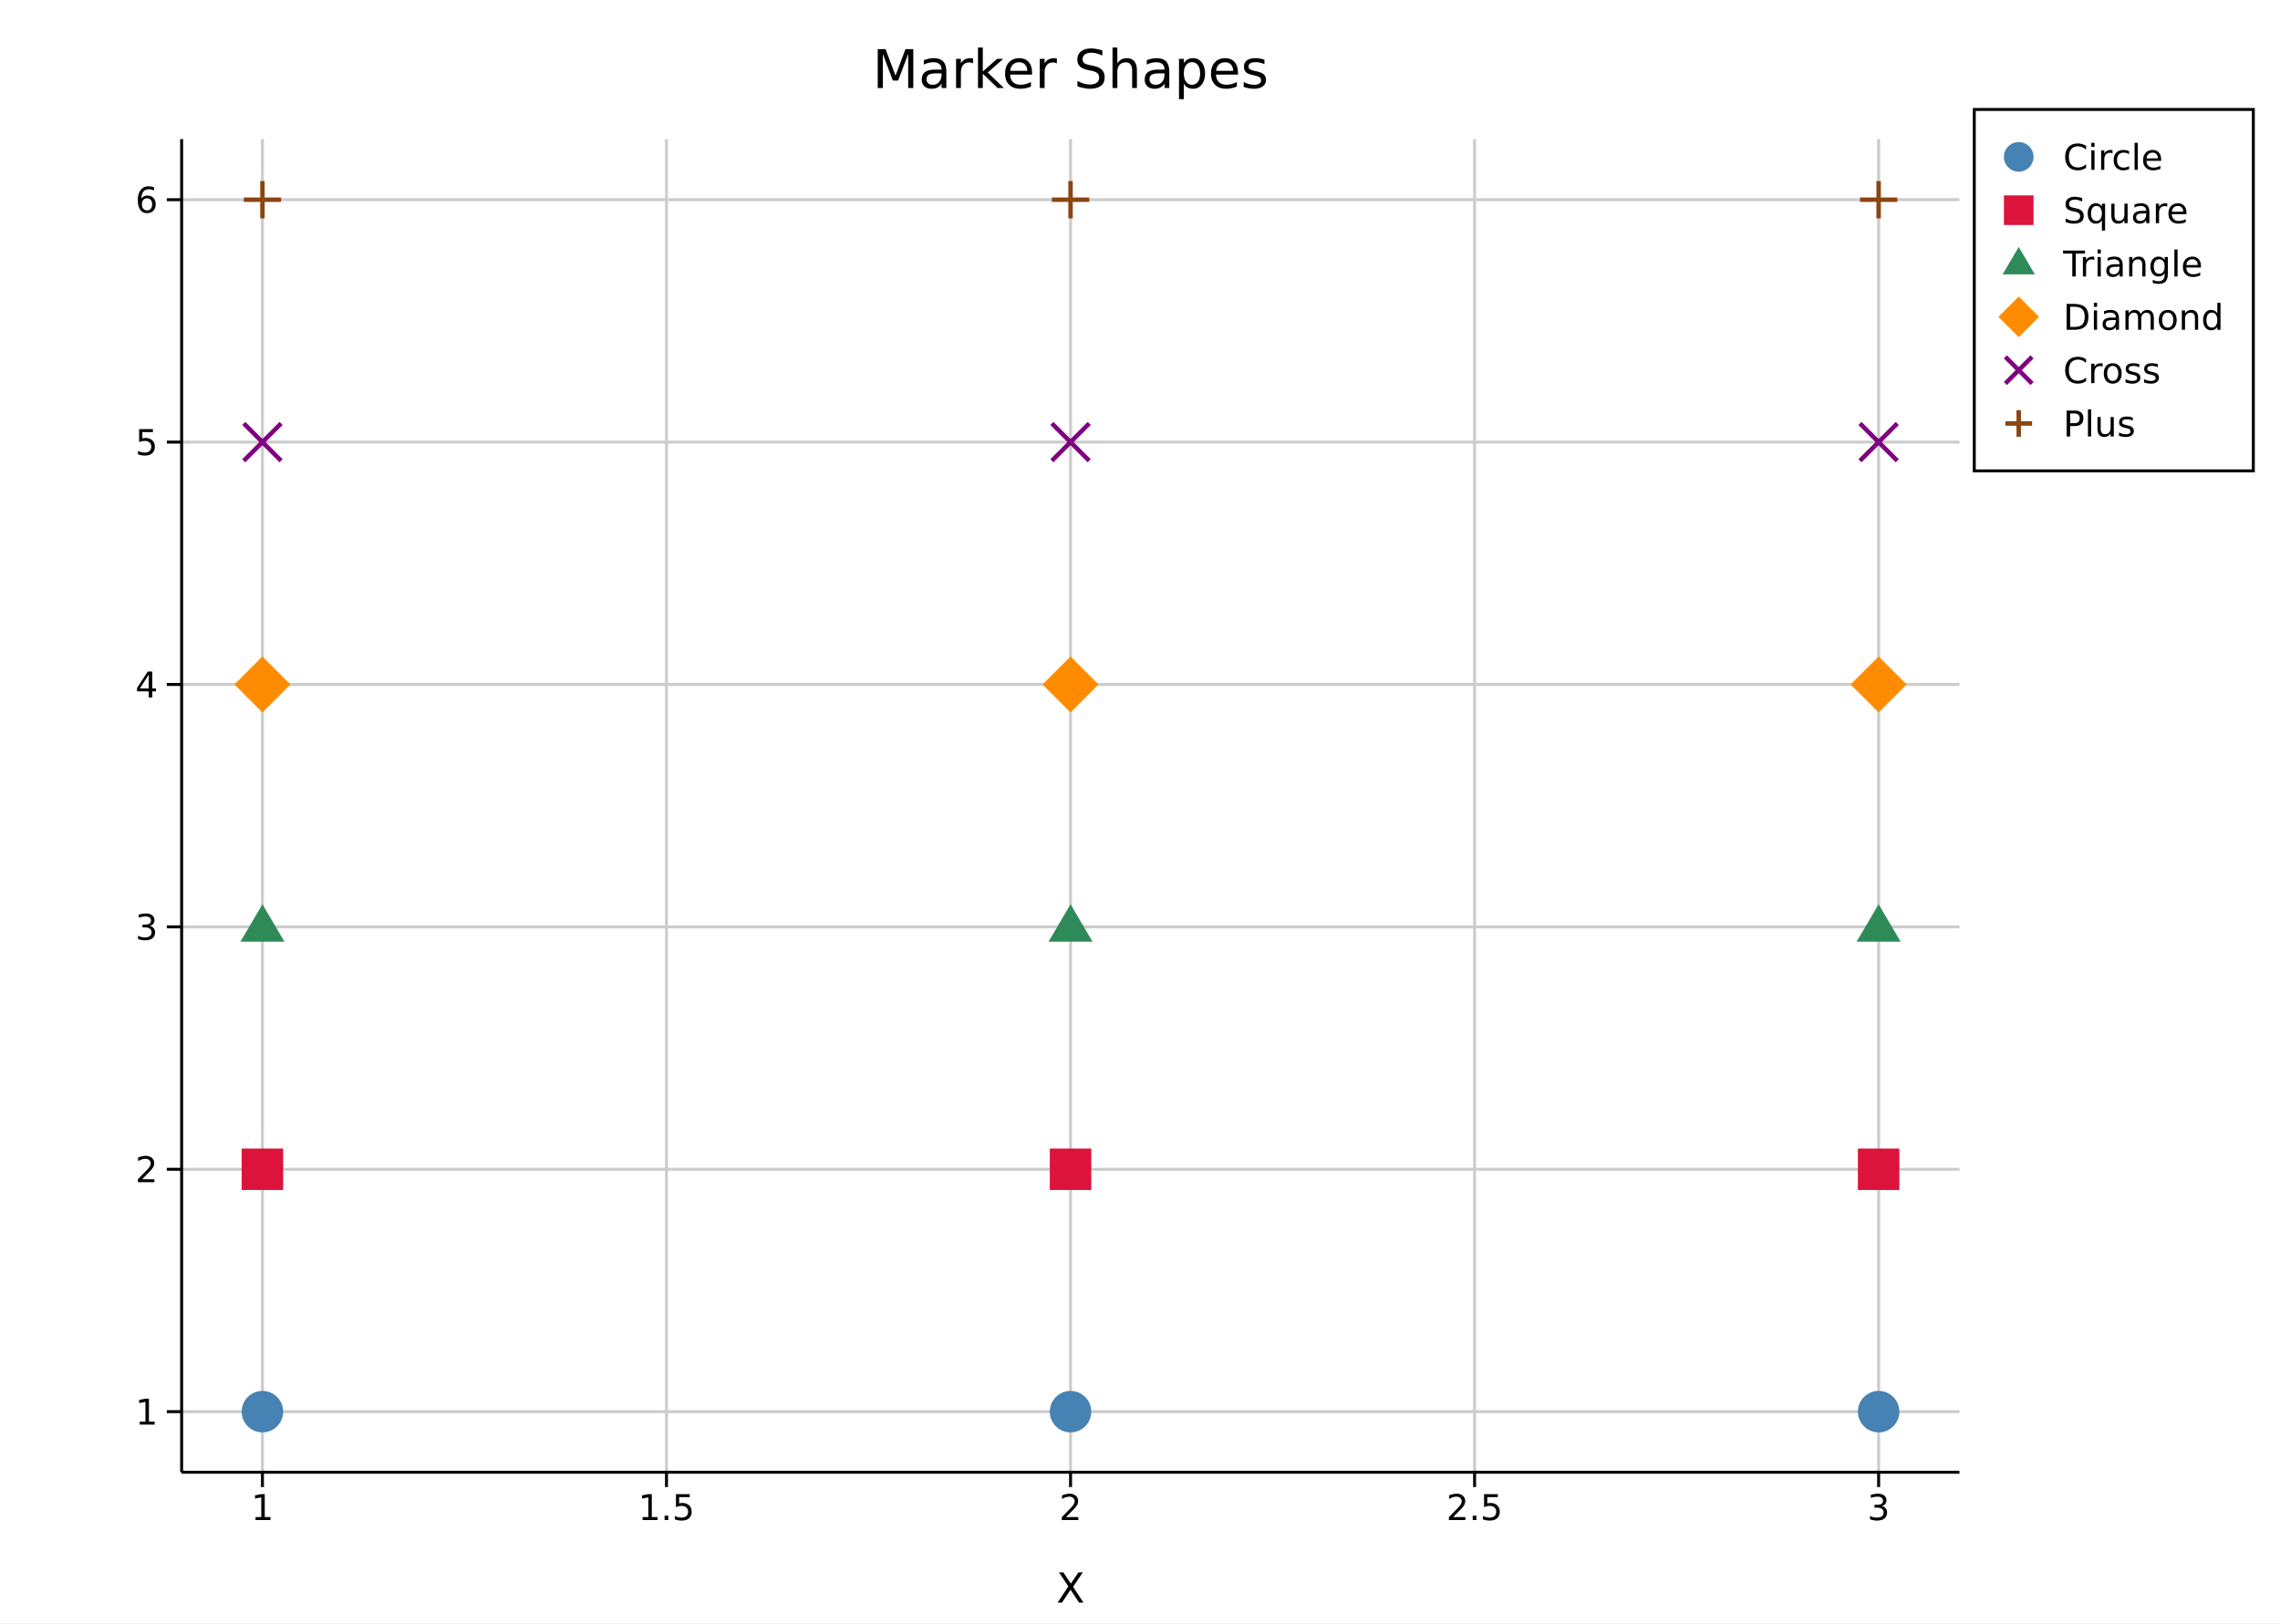
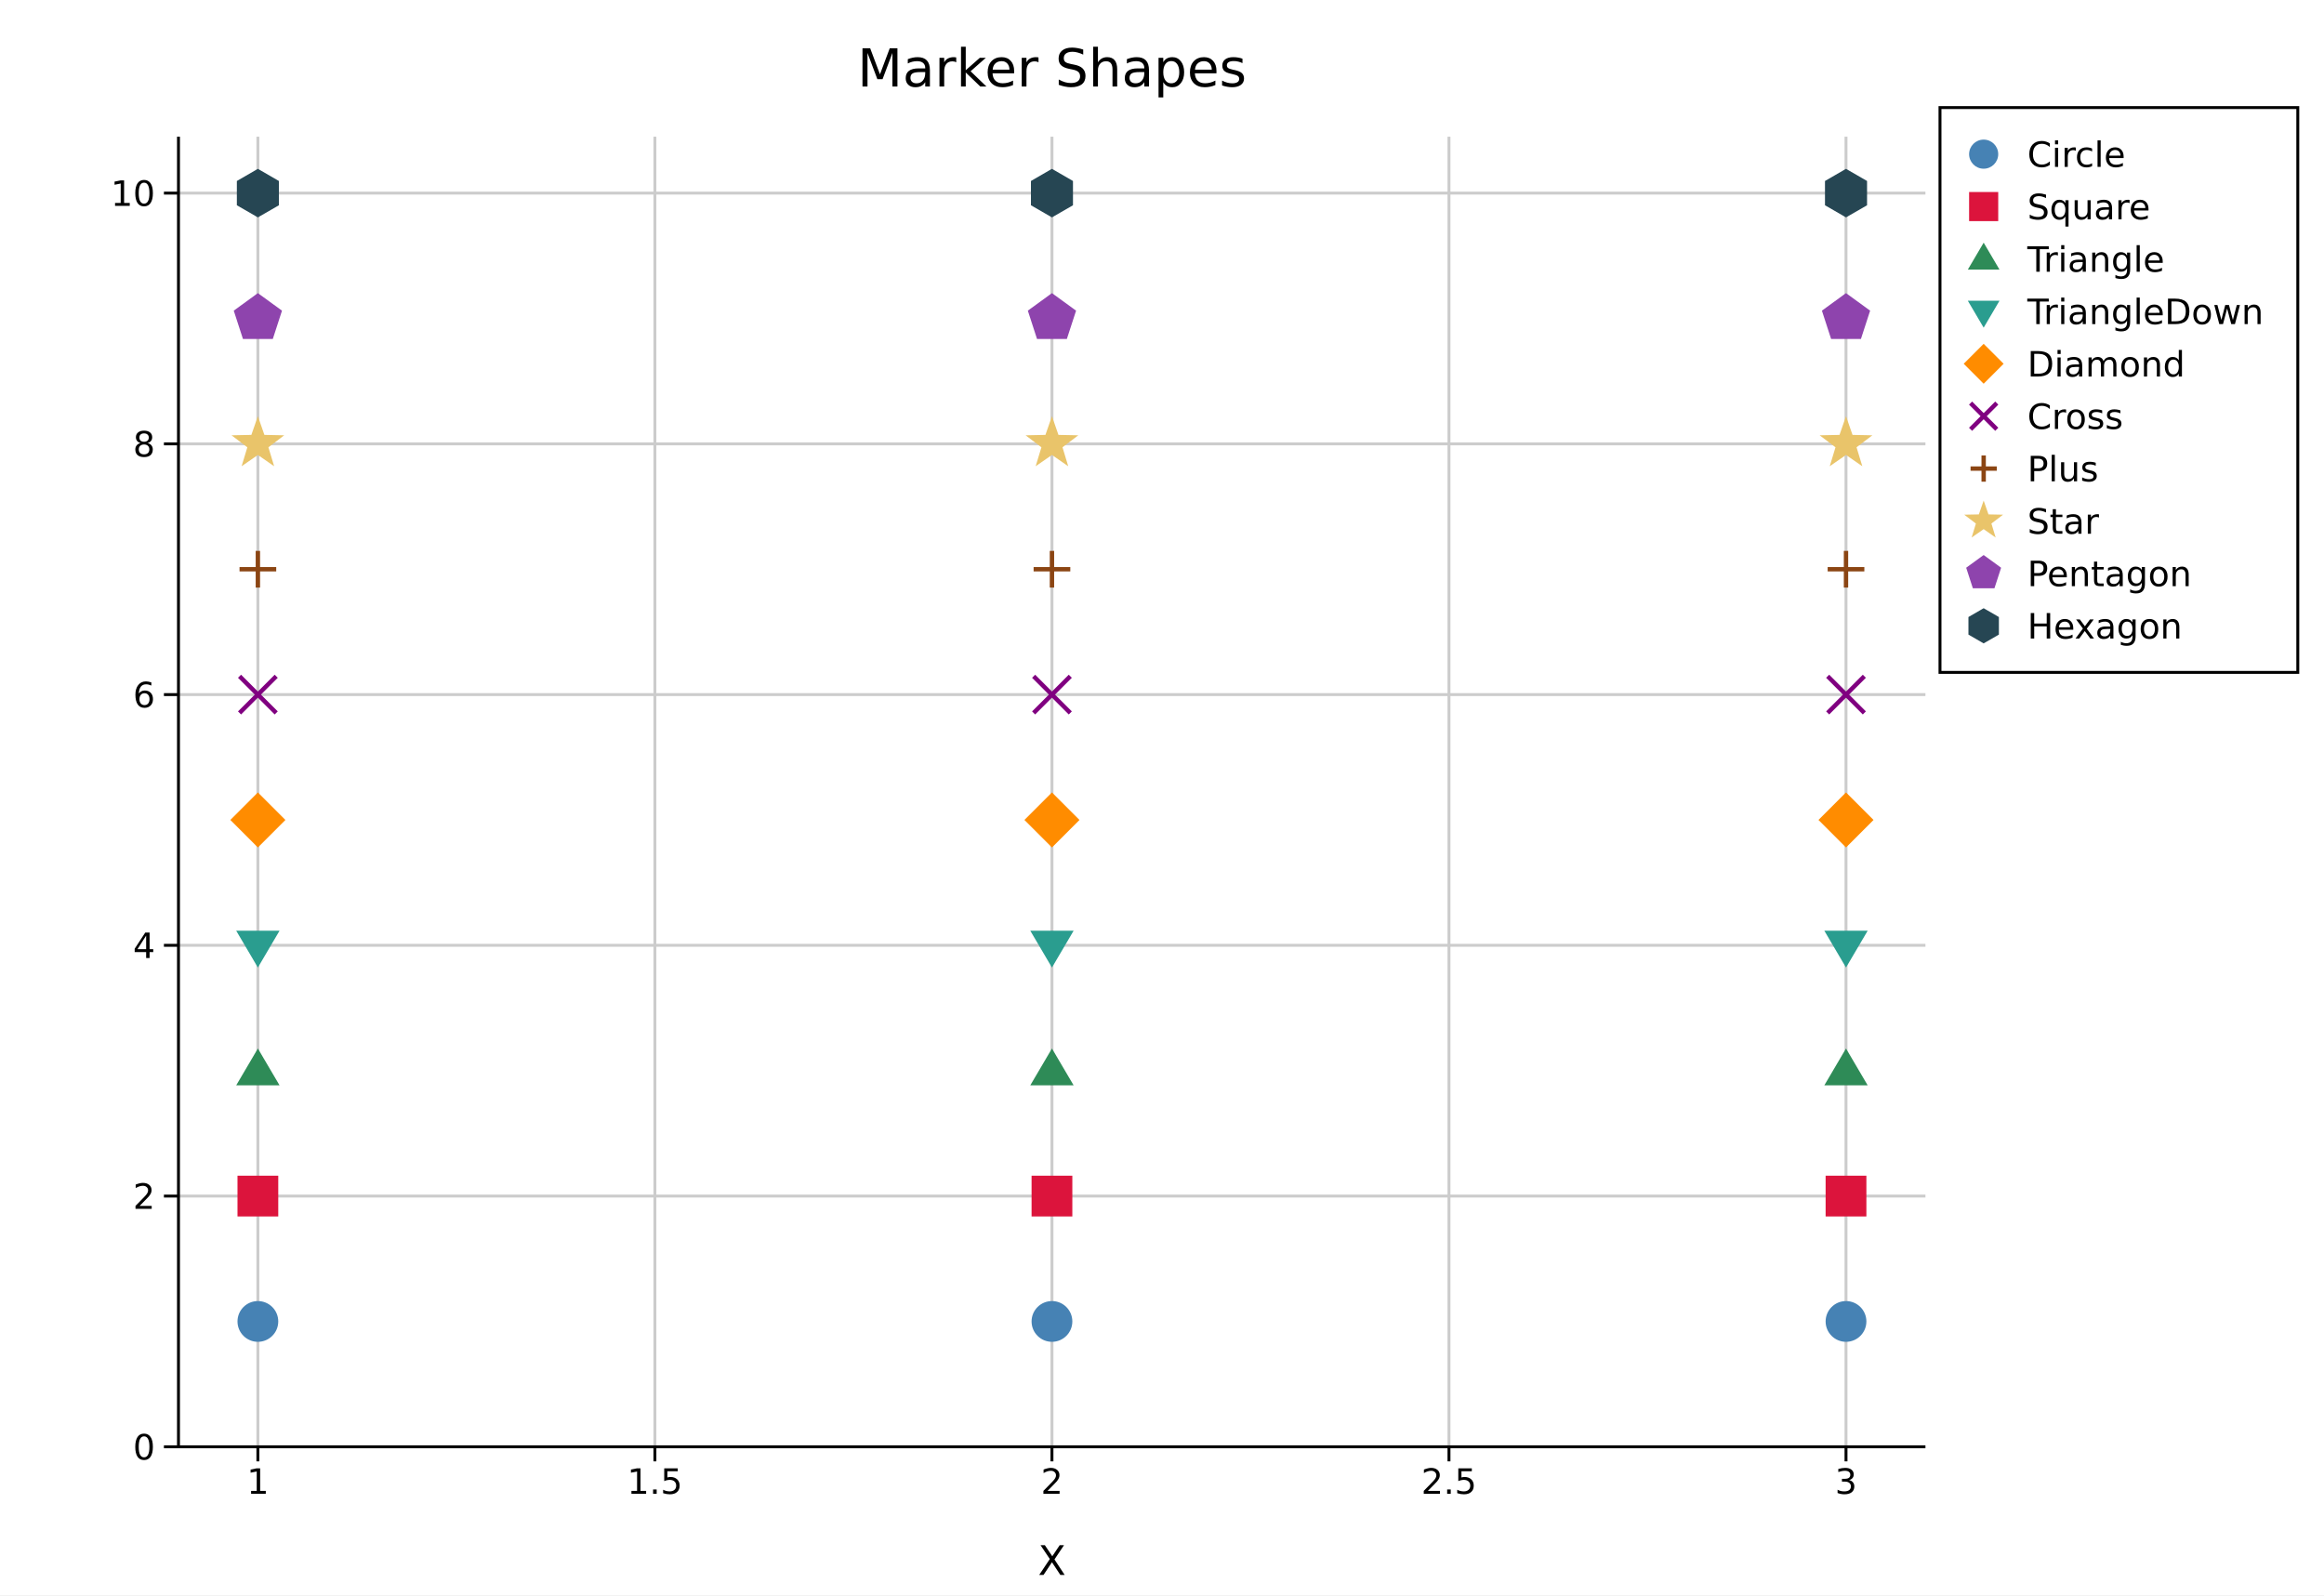
- <svg xmlns="http://www.w3.org/2000/svg" width="769.48" height="547.95" font-family="DejaVu Sans, Verdana, Liberation Sans, Arial, sans-serif" fill="black">
+ <svg xmlns="http://www.w3.org/2000/svg" width="798.19" height="547.95" font-family="DejaVu Sans, Verdana, Liberation Sans, Arial, sans-serif" fill="black">
  <rect width="100%" height="100%" fill="white" />
  <defs>
-     <clipPath id="kuva-clip-4">
+     <clipPath id="kuva-clip-5">
      <rect x="61.3" y="46.95" width="600" height="450" />
    </clipPath>
  </defs>
  <line x1="88.57" y1="46.95" x2="88.57" y2="496.95" stroke="#cccccc" stroke-width="1" />
  <line x1="224.93" y1="46.95" x2="224.93" y2="496.95" stroke="#cccccc" stroke-width="1" />
  <line x1="361.3" y1="46.95" x2="361.3" y2="496.95" stroke="#cccccc" stroke-width="1" />
  <line x1="497.66" y1="46.95" x2="497.66" y2="496.95" stroke="#cccccc" stroke-width="1" />
  <line x1="634.02" y1="46.95" x2="634.02" y2="496.95" stroke="#cccccc" stroke-width="1" />
-   <line x1="61.3" y1="476.5" x2="661.3" y2="476.5" stroke="#cccccc" stroke-width="1" />
-   <line x1="61.3" y1="394.68" x2="661.3" y2="394.68" stroke="#cccccc" stroke-width="1" />
-   <line x1="61.3" y1="312.86" x2="661.3" y2="312.86" stroke="#cccccc" stroke-width="1" />
-   <line x1="61.3" y1="231.04" x2="661.3" y2="231.04" stroke="#cccccc" stroke-width="1" />
-   <line x1="61.3" y1="149.23" x2="661.3" y2="149.23" stroke="#cccccc" stroke-width="1" />
-   <line x1="61.3" y1="67.41" x2="661.3" y2="67.41" stroke="#cccccc" stroke-width="1" />
+   <line x1="61.3" y1="410.83" x2="661.3" y2="410.83" stroke="#cccccc" stroke-width="1" />
+   <line x1="61.3" y1="324.7" x2="661.3" y2="324.7" stroke="#cccccc" stroke-width="1" />
+   <line x1="61.3" y1="238.58" x2="661.3" y2="238.58" stroke="#cccccc" stroke-width="1" />
+   <line x1="61.3" y1="152.46" x2="661.3" y2="152.46" stroke="#cccccc" stroke-width="1" />
+   <line x1="61.3" y1="66.33" x2="661.3" y2="66.33" stroke="#cccccc" stroke-width="1" />
  <line x1="61.3" y1="496.95" x2="661.3" y2="496.95" stroke="#000000" stroke-width="1" />
  <line x1="61.3" y1="46.95" x2="61.3" y2="496.95" stroke="#000000" stroke-width="1" />
  <line x1="88.57" y1="496.95" x2="88.57" y2="501.95" stroke="#000000" stroke-width="1" />
  <text x="88.57" y="513.09" font-size="12" text-anchor="middle">1</text>
  <line x1="224.93" y1="496.95" x2="224.93" y2="501.95" stroke="#000000" stroke-width="1" />
  <text x="224.93" y="513.09" font-size="12" text-anchor="middle">1.5</text>
  <line x1="361.3" y1="496.95" x2="361.3" y2="501.95" stroke="#000000" stroke-width="1" />
  <text x="361.3" y="513.09" font-size="12" text-anchor="middle">2</text>
  <line x1="497.66" y1="496.95" x2="497.66" y2="501.95" stroke="#000000" stroke-width="1" />
  <text x="497.66" y="513.09" font-size="12" text-anchor="middle">2.5</text>
  <line x1="634.02" y1="496.95" x2="634.02" y2="501.95" stroke="#000000" stroke-width="1" />
  <text x="634.02" y="513.09" font-size="12" text-anchor="middle">3</text>
-   <line x1="56.3" y1="476.5" x2="61.3" y2="476.5" stroke="#000000" stroke-width="1" />
-   <text x="53.3" y="480.87" font-size="12" text-anchor="end">1</text>
-   <line x1="56.3" y1="394.68" x2="61.3" y2="394.68" stroke="#000000" stroke-width="1" />
-   <text x="53.3" y="399.05" font-size="12" text-anchor="end">2</text>
-   <line x1="56.3" y1="312.86" x2="61.3" y2="312.86" stroke="#000000" stroke-width="1" />
-   <text x="53.3" y="317.24" font-size="12" text-anchor="end">3</text>
-   <line x1="56.3" y1="231.04" x2="61.3" y2="231.04" stroke="#000000" stroke-width="1" />
-   <text x="53.3" y="235.42" font-size="12" text-anchor="end">4</text>
-   <line x1="56.3" y1="149.23" x2="61.3" y2="149.23" stroke="#000000" stroke-width="1" />
-   <text x="53.3" y="153.6" font-size="12" text-anchor="end">5</text>
-   <line x1="56.3" y1="67.41" x2="61.3" y2="67.41" stroke="#000000" stroke-width="1" />
-   <text x="53.3" y="71.78" font-size="12" text-anchor="end">6</text>
+   <line x1="56.3" y1="496.95" x2="61.3" y2="496.95" stroke="#000000" stroke-width="1" />
+   <text x="53.3" y="501.33" font-size="12" text-anchor="end">0</text>
+   <line x1="56.3" y1="410.83" x2="61.3" y2="410.83" stroke="#000000" stroke-width="1" />
+   <text x="53.3" y="415.2" font-size="12" text-anchor="end">2</text>
+   <line x1="56.3" y1="324.7" x2="61.3" y2="324.7" stroke="#000000" stroke-width="1" />
+   <text x="53.3" y="329.08" font-size="12" text-anchor="end">4</text>
+   <line x1="56.3" y1="238.58" x2="61.3" y2="238.58" stroke="#000000" stroke-width="1" />
+   <text x="53.3" y="242.95" font-size="12" text-anchor="end">6</text>
+   <line x1="56.3" y1="152.46" x2="61.3" y2="152.46" stroke="#000000" stroke-width="1" />
+   <text x="53.3" y="156.83" font-size="12" text-anchor="end">8</text>
+   <line x1="56.3" y1="66.33" x2="61.3" y2="66.33" stroke="#000000" stroke-width="1" />
+   <text x="53.3" y="70.71" font-size="12" text-anchor="end">10</text>
  <text x="361.3" y="540.95" font-size="14" text-anchor="middle">X</text>
  <text x="17.3" y="271.95" font-size="14" text-anchor="middle" transform="rotate(-90,17.3,271.95)" />
  <text x="361.3" y="29.71" font-size="18" text-anchor="middle">Marker Shapes</text>
-   <g clip-path="url(#kuva-clip-4)">
-     <circle cx="88.57" cy="476.5" r="7" fill="#4682b4" />
-     <circle cx="361.3" cy="476.5" r="7" fill="#4682b4" />
-     <circle cx="634.02" cy="476.5" r="7" fill="#4682b4" />
-     <rect x="81.57" y="387.68" width="14" height="14" fill="#dc143c" />
-     <rect x="354.3" y="387.68" width="14" height="14" fill="#dc143c" />
-     <rect x="627.02" y="387.68" width="14" height="14" fill="#dc143c" />
-     <path d="M88.57,305.72 L81.57,317.62 L95.57,317.62 Z" stroke="#2e8b57" stroke-width="0.5" fill="#2e8b57" />
-     <path d="M361.3,305.72 L354.3,317.62 L368.3,317.62 Z" stroke="#2e8b57" stroke-width="0.5" fill="#2e8b57" />
-     <path d="M634.02,305.72 L627.02,317.62 L641.02,317.62 Z" stroke="#2e8b57" stroke-width="0.5" fill="#2e8b57" />
-     <path d="M88.57,221.94 L97.67,231.04 L88.57,240.14 L79.47,231.04 Z" stroke="#ff8c00" stroke-width="0.5" fill="#ff8c00" />
-     <path d="M361.3,221.94 L370.4,231.04 L361.3,240.14 L352.2,231.04 Z" stroke="#ff8c00" stroke-width="0.5" fill="#ff8c00" />
-     <path d="M634.02,221.94 L643.12,231.04 L634.02,240.14 L624.92,231.04 Z" stroke="#ff8c00" stroke-width="0.5" fill="#ff8c00" />
-     <line x1="82.27" y1="142.93" x2="94.87" y2="155.53" stroke="#800080" stroke-width="1.5" />
-     <line x1="82.27" y1="155.53" x2="94.87" y2="142.93" stroke="#800080" stroke-width="1.5" />
-     <line x1="355" y1="142.93" x2="367.6" y2="155.53" stroke="#800080" stroke-width="1.5" />
-     <line x1="355" y1="155.53" x2="367.6" y2="142.93" stroke="#800080" stroke-width="1.5" />
-     <line x1="627.72" y1="142.93" x2="640.32" y2="155.53" stroke="#800080" stroke-width="1.5" />
-     <line x1="627.72" y1="155.53" x2="640.32" y2="142.93" stroke="#800080" stroke-width="1.5" />
-     <line x1="82.27" y1="67.41" x2="94.87" y2="67.41" stroke="#8b4513" stroke-width="1.5" />
-     <line x1="88.57" y1="61.11" x2="88.57" y2="73.71" stroke="#8b4513" stroke-width="1.5" />
-     <line x1="355" y1="67.41" x2="367.6" y2="67.41" stroke="#8b4513" stroke-width="1.5" />
-     <line x1="361.3" y1="61.11" x2="361.3" y2="73.71" stroke="#8b4513" stroke-width="1.5" />
-     <line x1="627.72" y1="67.41" x2="640.32" y2="67.41" stroke="#8b4513" stroke-width="1.5" />
-     <line x1="634.02" y1="61.11" x2="634.02" y2="73.71" stroke="#8b4513" stroke-width="1.5" />
+   <g clip-path="url(#kuva-clip-5)">
+     <circle cx="88.57" cy="453.89" r="7" fill="#4682b4" />
+     <circle cx="361.3" cy="453.89" r="7" fill="#4682b4" />
+     <circle cx="634.02" cy="453.89" r="7" fill="#4682b4" />
+     <rect x="81.57" y="403.83" width="14" height="14" fill="#dc143c" />
+     <rect x="354.3" y="403.83" width="14" height="14" fill="#dc143c" />
+     <rect x="627.02" y="403.83" width="14" height="14" fill="#dc143c" />
+     <path d="M88.57,360.63 L81.57,372.53 L95.57,372.53 Z" stroke="#2e8b57" stroke-width="0.5" fill="#2e8b57" />
+     <path d="M361.3,360.63 L354.3,372.53 L368.3,372.53 Z" stroke="#2e8b57" stroke-width="0.5" fill="#2e8b57" />
+     <path d="M634.02,360.63 L627.02,372.53 L641.02,372.53 Z" stroke="#2e8b57" stroke-width="0.5" fill="#2e8b57" />
+     <path d="M88.57,331.84 L81.57,319.94 L95.57,319.94 Z" stroke="#2a9d8f" stroke-width="0.5" fill="#2a9d8f" />
+     <path d="M361.3,331.84 L354.3,319.94 L368.3,319.94 Z" stroke="#2a9d8f" stroke-width="0.5" fill="#2a9d8f" />
+     <path d="M634.02,331.84 L627.02,319.94 L641.02,319.94 Z" stroke="#2a9d8f" stroke-width="0.5" fill="#2a9d8f" />
+     <path d="M88.57,272.54 L97.67,281.64 L88.57,290.74 L79.47,281.64 Z" stroke="#ff8c00" stroke-width="0.5" fill="#ff8c00" />
+     <path d="M361.3,272.54 L370.4,281.64 L361.3,290.74 L352.2,281.64 Z" stroke="#ff8c00" stroke-width="0.5" fill="#ff8c00" />
+     <path d="M634.02,272.54 L643.12,281.64 L634.02,290.74 L624.92,281.64 Z" stroke="#ff8c00" stroke-width="0.5" fill="#ff8c00" />
+     <line x1="82.27" y1="232.28" x2="94.87" y2="244.88" stroke="#800080" stroke-width="1.5" />
+     <line x1="82.27" y1="244.88" x2="94.87" y2="232.28" stroke="#800080" stroke-width="1.5" />
+     <line x1="355" y1="232.28" x2="367.6" y2="244.88" stroke="#800080" stroke-width="1.5" />
+     <line x1="355" y1="244.88" x2="367.6" y2="232.28" stroke="#800080" stroke-width="1.5" />
+     <line x1="627.72" y1="232.28" x2="640.32" y2="244.88" stroke="#800080" stroke-width="1.5" />
+     <line x1="627.72" y1="244.88" x2="640.32" y2="232.28" stroke="#800080" stroke-width="1.5" />
+     <line x1="82.27" y1="195.52" x2="94.87" y2="195.52" stroke="#8b4513" stroke-width="1.5" />
+     <line x1="88.57" y1="189.22" x2="88.57" y2="201.82" stroke="#8b4513" stroke-width="1.5" />
+     <line x1="355" y1="195.52" x2="367.6" y2="195.52" stroke="#8b4513" stroke-width="1.5" />
+     <line x1="361.3" y1="189.22" x2="361.3" y2="201.82" stroke="#8b4513" stroke-width="1.5" />
+     <line x1="627.72" y1="195.52" x2="640.32" y2="195.52" stroke="#8b4513" stroke-width="1.5" />
+     <line x1="634.02" y1="189.22" x2="634.02" y2="201.82" stroke="#8b4513" stroke-width="1.5" />
+     <path d="M88.57,143.71 L90.63,149.62 L96.89,149.75 L91.9,153.54 L93.71,159.53 L88.57,155.96 L83.43,159.53 L85.24,153.54 L80.25,149.75 L86.51,149.62 Z" stroke="#e9c46a" stroke-width="0.5" fill="#e9c46a" />
+     <path d="M361.3,143.71 L363.35,149.62 L369.62,149.75 L364.63,153.54 L366.44,159.53 L361.3,155.96 L356.15,159.53 L357.97,153.54 L352.98,149.75 L359.24,149.62 Z" stroke="#e9c46a" stroke-width="0.5" fill="#e9c46a" />
+     <path d="M634.02,143.71 L636.08,149.62 L642.35,149.75 L637.35,153.54 L639.17,159.53 L634.02,155.96 L628.88,159.53 L630.7,153.54 L625.7,149.75 L631.97,149.62 Z" stroke="#e9c46a" stroke-width="0.5" fill="#e9c46a" />
+     <path d="M88.57,100.99 L96.56,106.8 L93.51,116.19 L83.63,116.19 L80.58,106.8 Z" stroke="#8e44ad" stroke-width="0.5" fill="#8e44ad" />
+     <path d="M361.3,100.99 L369.29,106.8 L366.23,116.19 L356.36,116.19 L353.31,106.8 Z" stroke="#8e44ad" stroke-width="0.5" fill="#8e44ad" />
+     <path d="M634.02,100.99 L642.01,106.8 L638.96,116.19 L629.09,116.19 L626.04,106.8 Z" stroke="#8e44ad" stroke-width="0.5" fill="#8e44ad" />
+     <path d="M88.57,58.28 L95.54,62.31 L95.54,70.36 L88.57,74.38 L81.6,70.36 L81.6,62.31 Z" stroke="#264653" stroke-width="0.5" fill="#264653" />
+     <path d="M361.3,58.28 L368.27,62.31 L368.27,70.36 L361.3,74.38 L354.33,70.36 L354.33,62.31 Z" stroke="#264653" stroke-width="0.5" fill="#264653" />
+     <path d="M634.02,58.28 L641.0,62.31 L641.0,70.36 L634.02,74.38 L627.05,70.36 L627.05,62.31 Z" stroke="#264653" stroke-width="0.5" fill="#264653" />
  </g>
-   <rect x="666.3" y="36.95" width="94.18" height="122" fill="#ffffff" />
-   <rect x="666.3" y="36.95" width="94.18" height="122" fill="none" stroke="#000000" stroke-width="1" />
+   <rect x="666.3" y="36.95" width="122.89" height="194" fill="#ffffff" />
+   <rect x="666.3" y="36.95" width="122.89" height="194" fill="none" stroke="#000000" stroke-width="1" />
  <text x="696.3" y="57.33" font-size="12" text-anchor="start">Circle</text>
  <circle cx="681.3" cy="52.95" r="5" fill="#4682b4" />
  <text x="696.3" y="75.33" font-size="12" text-anchor="start">Square</text>
  <rect x="676.3" y="65.95" width="10" height="10" fill="#dc143c" />
  <text x="696.3" y="93.33" font-size="12" text-anchor="start">Triangle</text>
  <path d="M681.3,83.85 L676.3,92.35 L686.3,92.35 Z" stroke="#2e8b57" stroke-width="0.5" fill="#2e8b57" />
-   <text x="696.3" y="111.33" font-size="12" text-anchor="start">Diamond</text>
-   <path d="M681.3,100.45 L687.8,106.95 L681.3,113.45 L674.8,106.95 Z" stroke="#ff8c00" stroke-width="0.5" fill="#ff8c00" />
-   <text x="696.3" y="129.33" font-size="12" text-anchor="start">Cross</text>
-   <line x1="676.8" y1="120.45" x2="685.8" y2="129.45" stroke="#800080" stroke-width="1.5" />
-   <line x1="676.8" y1="129.45" x2="685.8" y2="120.45" stroke="#800080" stroke-width="1.5" />
-   <text x="696.3" y="147.33" font-size="12" text-anchor="start">Plus</text>
-   <line x1="676.8" y1="142.95" x2="685.8" y2="142.95" stroke="#8b4513" stroke-width="1.5" />
-   <line x1="681.3" y1="138.45" x2="681.3" y2="147.45" stroke="#8b4513" stroke-width="1.5" />
+   <text x="696.3" y="111.33" font-size="12" text-anchor="start">TriangleDown</text>
+   <path d="M681.3,112.05 L676.3,103.55 L686.3,103.55 Z" stroke="#2a9d8f" stroke-width="0.5" fill="#2a9d8f" />
+   <text x="696.3" y="129.33" font-size="12" text-anchor="start">Diamond</text>
+   <path d="M681.3,118.45 L687.8,124.95 L681.3,131.45 L674.8,124.95 Z" stroke="#ff8c00" stroke-width="0.5" fill="#ff8c00" />
+   <text x="696.3" y="147.33" font-size="12" text-anchor="start">Cross</text>
+   <line x1="676.8" y1="138.45" x2="685.8" y2="147.45" stroke="#800080" stroke-width="1.5" />
+   <line x1="676.8" y1="147.45" x2="685.8" y2="138.45" stroke="#800080" stroke-width="1.5" />
+   <text x="696.3" y="165.33" font-size="12" text-anchor="start">Plus</text>
+   <line x1="676.8" y1="160.95" x2="685.8" y2="160.95" stroke="#8b4513" stroke-width="1.5" />
+   <line x1="681.3" y1="156.45" x2="681.3" y2="165.45" stroke="#8b4513" stroke-width="1.5" />
+   <text x="696.3" y="183.33" font-size="12" text-anchor="start">Star</text>
+   <path d="M681.3,172.7 L682.77,176.93 L687.24,177.02 L683.67,179.73 L684.97,184.01 L681.3,181.45 L677.62,184.01 L678.92,179.73 L675.35,177.02 L679.83,176.93 Z" stroke="#e9c46a" stroke-width="0.5" fill="#e9c46a" />
+   <text x="696.3" y="201.33" font-size="12" text-anchor="start">Pentagon</text>
+   <path d="M681.3,190.95 L687.0,195.1 L684.82,201.81 L677.77,201.81 L675.59,195.1 Z" stroke="#8e44ad" stroke-width="0.5" fill="#8e44ad" />
+   <text x="696.3" y="219.33" font-size="12" text-anchor="start">Hexagon</text>
+   <path d="M681.3,209.2 L686.28,212.08 L686.28,217.83 L681.3,220.7 L676.32,217.83 L676.32,212.08 Z" stroke="#264653" stroke-width="0.5" fill="#264653" />
</svg>
